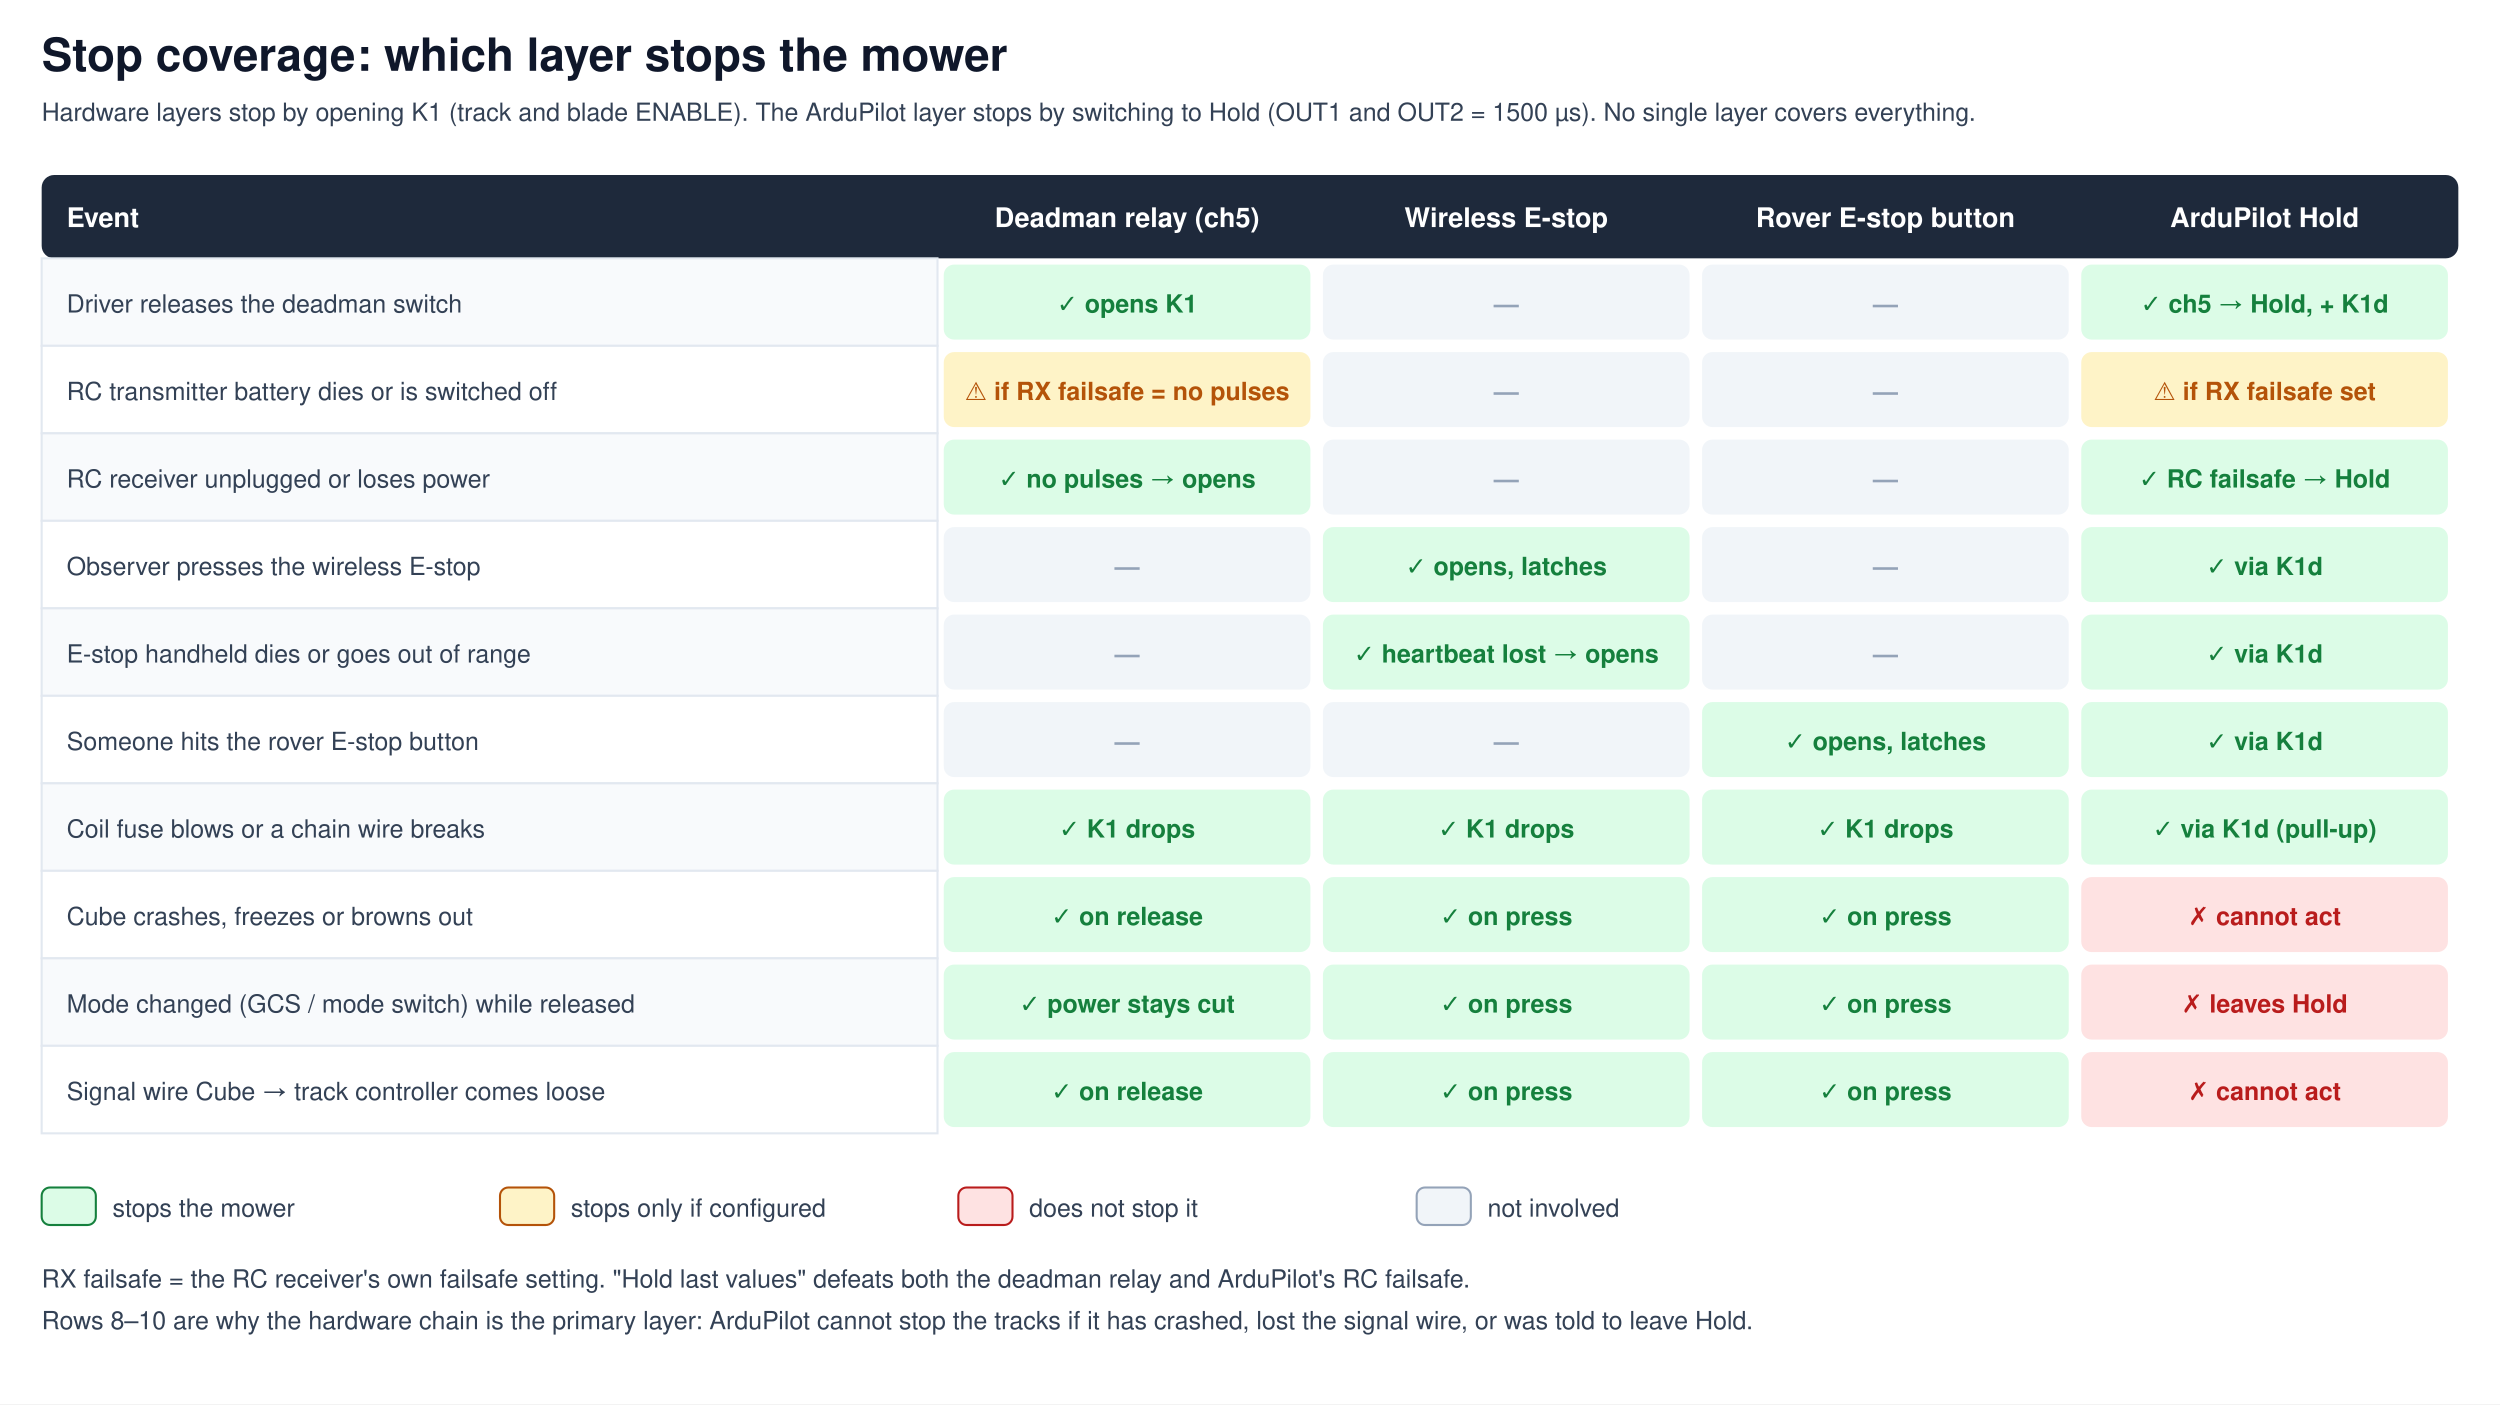
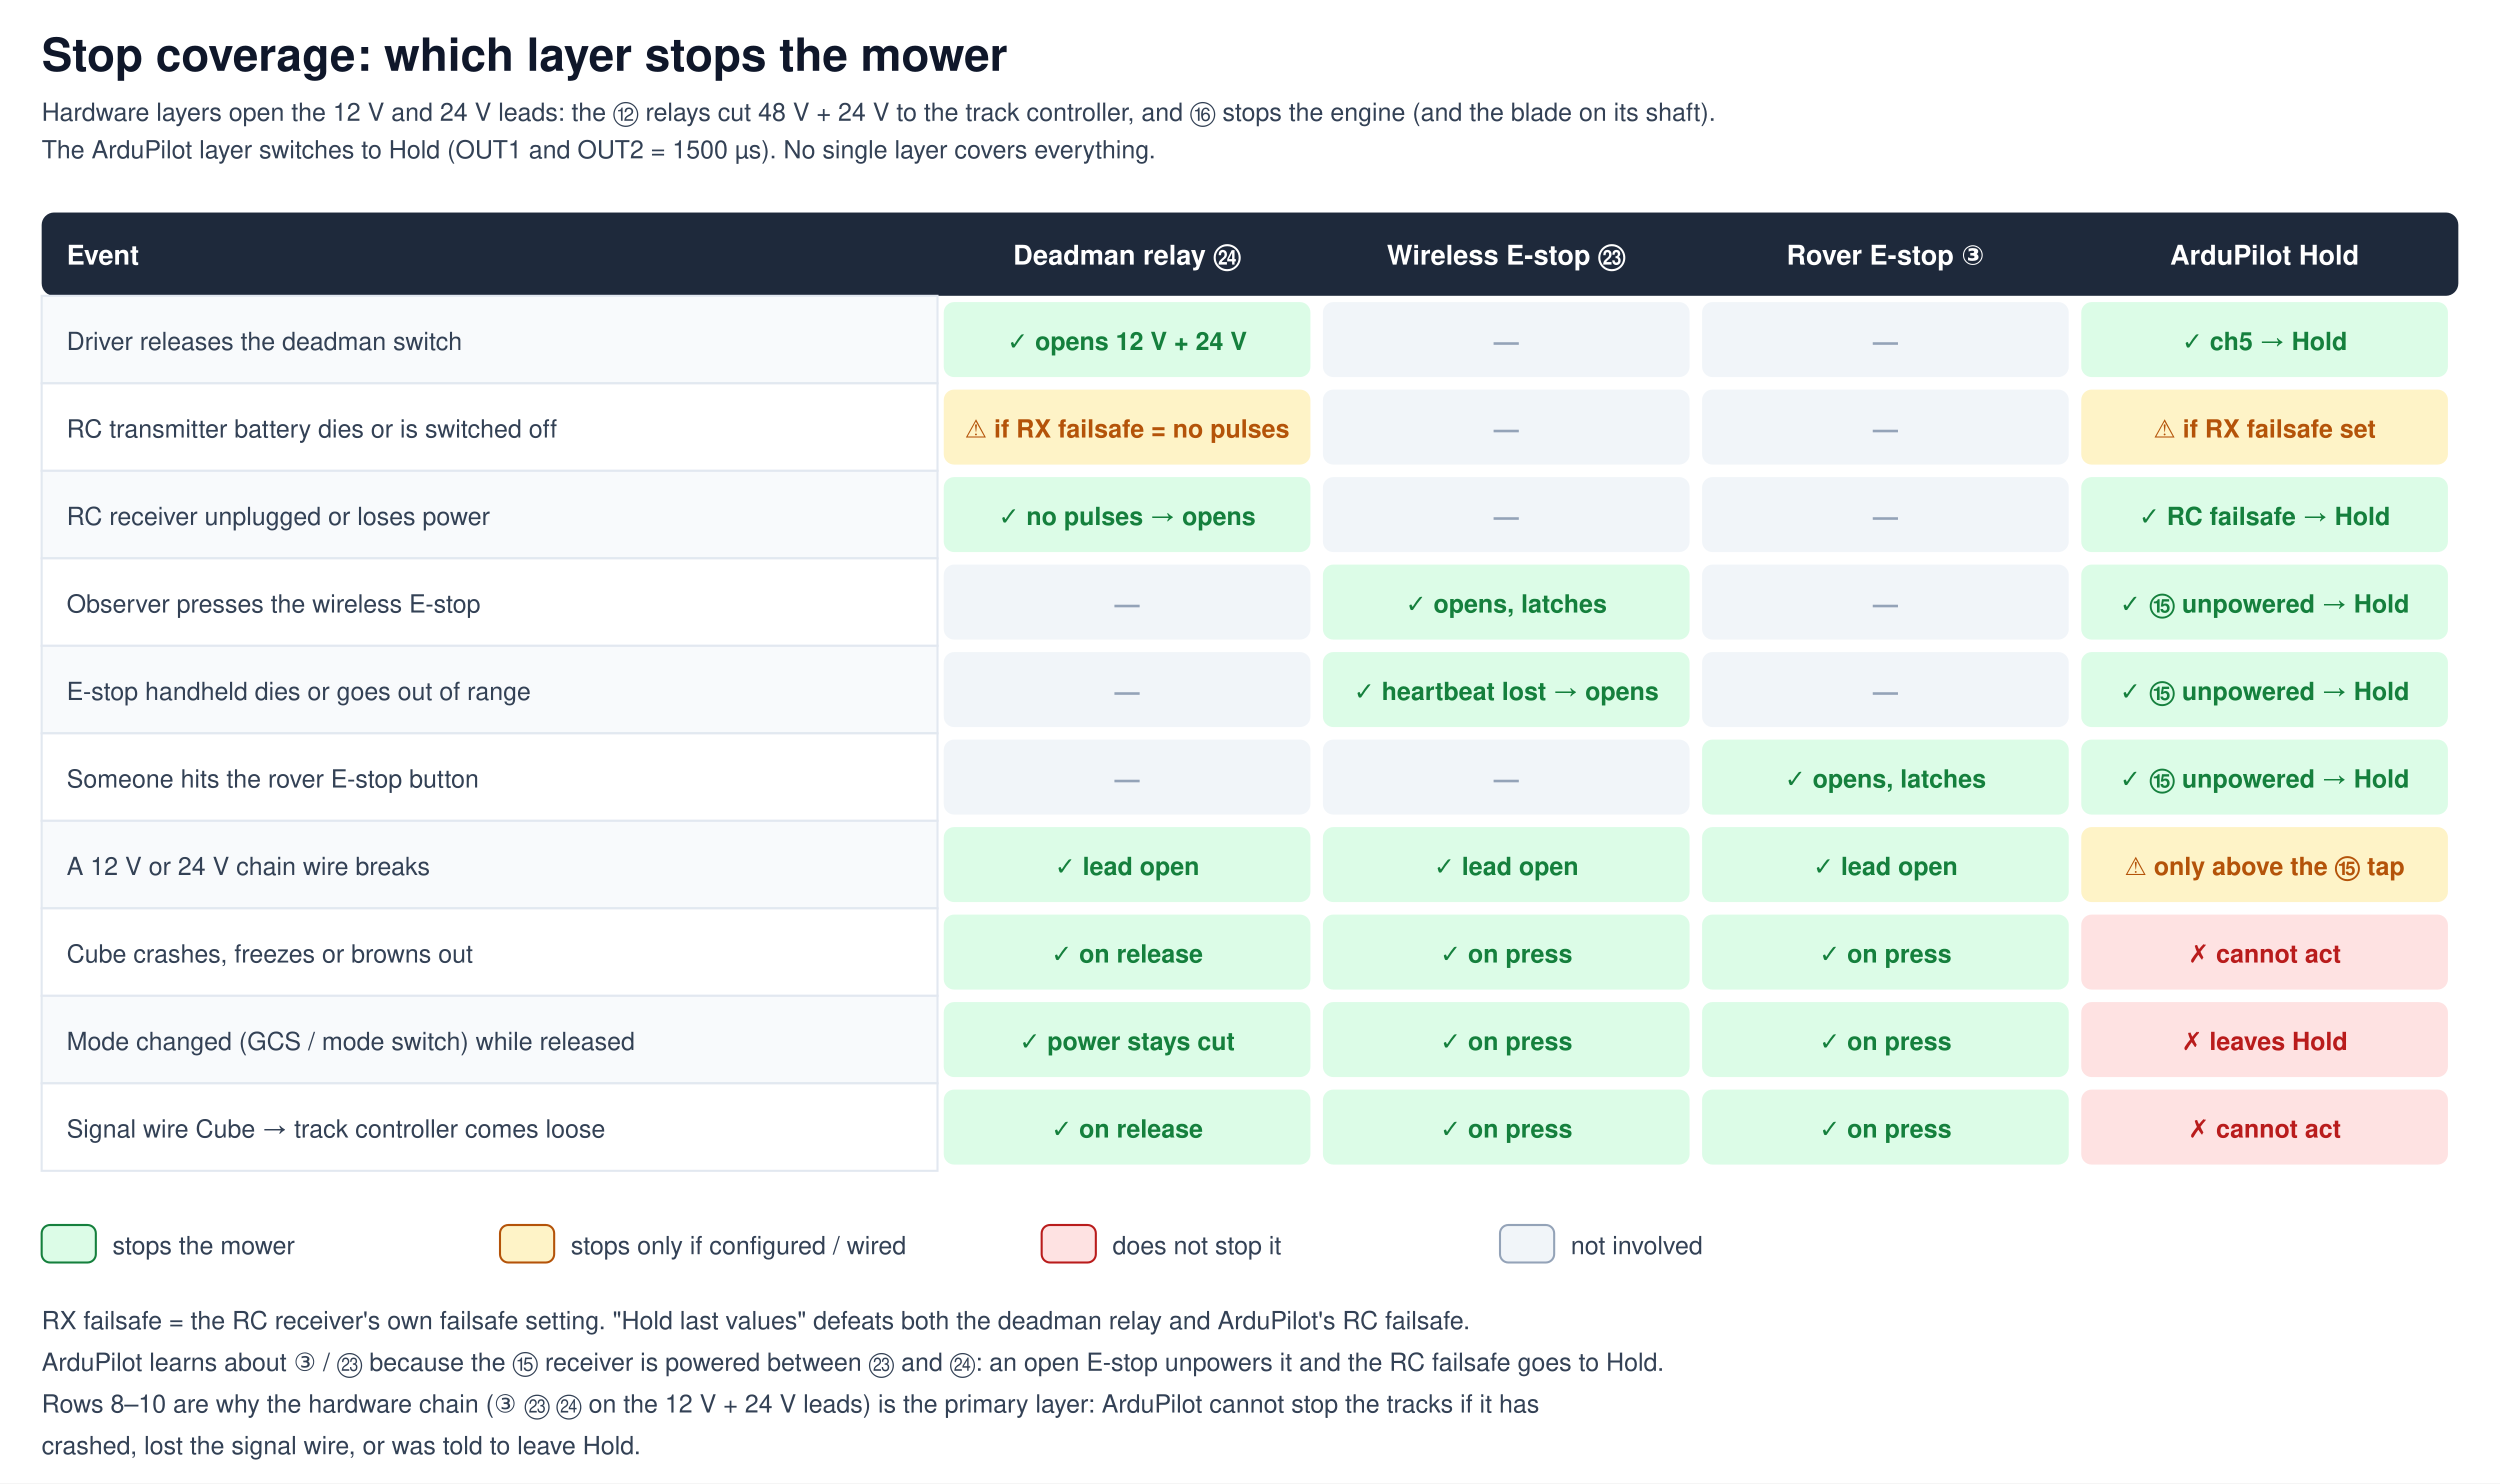
- <svg xmlns="http://www.w3.org/2000/svg" viewBox="0 0 1200 674" font-family="Segoe UI, Helvetica, Arial, sans-serif">
+ <svg xmlns="http://www.w3.org/2000/svg" viewBox="0 0 1200 712" font-family="Segoe UI, Helvetica, Arial, sans-serif">
  <defs>
    <style>.t{font-size:13px;font-weight:700;fill:#0f172a}.s{font-size:12px;fill:#334155}.c{font-size:12px;font-weight:600}</style>
  </defs>
-   <rect width="1200" height="674" fill="#ffffff" />
+   <rect width="1200" height="712" fill="#ffffff" />
  <text x="20" y="34" font-size="22" font-weight="700" fill="#0f172a">Stop coverage: which layer stops the mower</text>
-   <text x="20" y="58" class="s">Hardware layers stop by opening K1 (track and blade ENABLE). The ArduPilot layer stops by switching to Hold (OUT1 and OUT2 = 1500 µs). No single layer covers everything.</text>
-   <rect x="20" y="84" width="1160" height="40" fill="#1e293b" rx="6" />
-   <text x="32" y="109" font-size="13" font-weight="700" fill="#ffffff">Event</text>
-   <text x="541.0" y="109" font-size="13" font-weight="700" fill="#ffffff" text-anchor="middle">Deadman relay (ch5)</text>
-   <text x="723.0" y="109" font-size="13" font-weight="700" fill="#ffffff" text-anchor="middle">Wireless E-stop</text>
-   <text x="905.0" y="109" font-size="13" font-weight="700" fill="#ffffff" text-anchor="middle">Rover E-stop button</text>
-   <text x="1087.0" y="109" font-size="13" font-weight="700" fill="#ffffff" text-anchor="middle">ArduPilot Hold</text>
-   <rect x="20" y="124" width="430" height="42" fill="#f8fafc" stroke="#e2e8f0" />
-   <text x="32" y="150" class="s">Driver releases the deadman switch</text>
-   <rect x="453" y="127" width="176" height="36" rx="5" fill="#dcfce7" />
-   <text x="541.0" y="150" class="c" fill="#15803d" text-anchor="middle">✓ opens K1</text>
-   <rect x="635" y="127" width="176" height="36" rx="5" fill="#f1f5f9" />
-   <text x="723.0" y="150" class="c" fill="#94a3b8" text-anchor="middle">—</text>
-   <rect x="817" y="127" width="176" height="36" rx="5" fill="#f1f5f9" />
-   <text x="905.0" y="150" class="c" fill="#94a3b8" text-anchor="middle">—</text>
-   <rect x="999" y="127" width="176" height="36" rx="5" fill="#dcfce7" />
-   <text x="1087.0" y="150" class="c" fill="#15803d" text-anchor="middle">✓ ch5 → Hold, + K1d</text>
-   <rect x="20" y="166" width="430" height="42" fill="#ffffff" stroke="#e2e8f0" />
-   <text x="32" y="192" class="s">RC transmitter battery dies or is switched off</text>
-   <rect x="453" y="169" width="176" height="36" rx="5" fill="#fef3c7" />
-   <text x="541.0" y="192" class="c" fill="#b45309" text-anchor="middle">⚠ if RX failsafe = no pulses</text>
-   <rect x="635" y="169" width="176" height="36" rx="5" fill="#f1f5f9" />
-   <text x="723.0" y="192" class="c" fill="#94a3b8" text-anchor="middle">—</text>
-   <rect x="817" y="169" width="176" height="36" rx="5" fill="#f1f5f9" />
-   <text x="905.0" y="192" class="c" fill="#94a3b8" text-anchor="middle">—</text>
-   <rect x="999" y="169" width="176" height="36" rx="5" fill="#fef3c7" />
-   <text x="1087.0" y="192" class="c" fill="#b45309" text-anchor="middle">⚠ if RX failsafe set</text>
-   <rect x="20" y="208" width="430" height="42" fill="#f8fafc" stroke="#e2e8f0" />
-   <text x="32" y="234" class="s">RC receiver unplugged or loses power</text>
-   <rect x="453" y="211" width="176" height="36" rx="5" fill="#dcfce7" />
-   <text x="541.0" y="234" class="c" fill="#15803d" text-anchor="middle">✓ no pulses → opens</text>
-   <rect x="635" y="211" width="176" height="36" rx="5" fill="#f1f5f9" />
-   <text x="723.0" y="234" class="c" fill="#94a3b8" text-anchor="middle">—</text>
-   <rect x="817" y="211" width="176" height="36" rx="5" fill="#f1f5f9" />
-   <text x="905.0" y="234" class="c" fill="#94a3b8" text-anchor="middle">—</text>
-   <rect x="999" y="211" width="176" height="36" rx="5" fill="#dcfce7" />
-   <text x="1087.0" y="234" class="c" fill="#15803d" text-anchor="middle">✓ RC failsafe → Hold</text>
-   <rect x="20" y="250" width="430" height="42" fill="#ffffff" stroke="#e2e8f0" />
-   <text x="32" y="276" class="s">Observer presses the wireless E-stop</text>
-   <rect x="453" y="253" width="176" height="36" rx="5" fill="#f1f5f9" />
-   <text x="541.0" y="276" class="c" fill="#94a3b8" text-anchor="middle">—</text>
-   <rect x="635" y="253" width="176" height="36" rx="5" fill="#dcfce7" />
-   <text x="723.0" y="276" class="c" fill="#15803d" text-anchor="middle">✓ opens, latches</text>
-   <rect x="817" y="253" width="176" height="36" rx="5" fill="#f1f5f9" />
-   <text x="905.0" y="276" class="c" fill="#94a3b8" text-anchor="middle">—</text>
-   <rect x="999" y="253" width="176" height="36" rx="5" fill="#dcfce7" />
-   <text x="1087.0" y="276" class="c" fill="#15803d" text-anchor="middle">✓ via K1d</text>
-   <rect x="20" y="292" width="430" height="42" fill="#f8fafc" stroke="#e2e8f0" />
-   <text x="32" y="318" class="s">E-stop handheld dies or goes out of range</text>
-   <rect x="453" y="295" width="176" height="36" rx="5" fill="#f1f5f9" />
-   <text x="541.0" y="318" class="c" fill="#94a3b8" text-anchor="middle">—</text>
-   <rect x="635" y="295" width="176" height="36" rx="5" fill="#dcfce7" />
-   <text x="723.0" y="318" class="c" fill="#15803d" text-anchor="middle">✓ heartbeat lost → opens</text>
-   <rect x="817" y="295" width="176" height="36" rx="5" fill="#f1f5f9" />
-   <text x="905.0" y="318" class="c" fill="#94a3b8" text-anchor="middle">—</text>
-   <rect x="999" y="295" width="176" height="36" rx="5" fill="#dcfce7" />
-   <text x="1087.0" y="318" class="c" fill="#15803d" text-anchor="middle">✓ via K1d</text>
-   <rect x="20" y="334" width="430" height="42" fill="#ffffff" stroke="#e2e8f0" />
-   <text x="32" y="360" class="s">Someone hits the rover E-stop button</text>
-   <rect x="453" y="337" width="176" height="36" rx="5" fill="#f1f5f9" />
-   <text x="541.0" y="360" class="c" fill="#94a3b8" text-anchor="middle">—</text>
-   <rect x="635" y="337" width="176" height="36" rx="5" fill="#f1f5f9" />
-   <text x="723.0" y="360" class="c" fill="#94a3b8" text-anchor="middle">—</text>
-   <rect x="817" y="337" width="176" height="36" rx="5" fill="#dcfce7" />
-   <text x="905.0" y="360" class="c" fill="#15803d" text-anchor="middle">✓ opens, latches</text>
-   <rect x="999" y="337" width="176" height="36" rx="5" fill="#dcfce7" />
-   <text x="1087.0" y="360" class="c" fill="#15803d" text-anchor="middle">✓ via K1d</text>
-   <rect x="20" y="376" width="430" height="42" fill="#f8fafc" stroke="#e2e8f0" />
-   <text x="32" y="402" class="s">Coil fuse blows or a chain wire breaks</text>
-   <rect x="453" y="379" width="176" height="36" rx="5" fill="#dcfce7" />
-   <text x="541.0" y="402" class="c" fill="#15803d" text-anchor="middle">✓ K1 drops</text>
-   <rect x="635" y="379" width="176" height="36" rx="5" fill="#dcfce7" />
-   <text x="723.0" y="402" class="c" fill="#15803d" text-anchor="middle">✓ K1 drops</text>
-   <rect x="817" y="379" width="176" height="36" rx="5" fill="#dcfce7" />
-   <text x="905.0" y="402" class="c" fill="#15803d" text-anchor="middle">✓ K1 drops</text>
-   <rect x="999" y="379" width="176" height="36" rx="5" fill="#dcfce7" />
-   <text x="1087.0" y="402" class="c" fill="#15803d" text-anchor="middle">✓ via K1d (pull-up)</text>
-   <rect x="20" y="418" width="430" height="42" fill="#ffffff" stroke="#e2e8f0" />
-   <text x="32" y="444" class="s">Cube crashes, freezes or browns out</text>
-   <rect x="453" y="421" width="176" height="36" rx="5" fill="#dcfce7" />
-   <text x="541.0" y="444" class="c" fill="#15803d" text-anchor="middle">✓ on release</text>
-   <rect x="635" y="421" width="176" height="36" rx="5" fill="#dcfce7" />
-   <text x="723.0" y="444" class="c" fill="#15803d" text-anchor="middle">✓ on press</text>
-   <rect x="817" y="421" width="176" height="36" rx="5" fill="#dcfce7" />
-   <text x="905.0" y="444" class="c" fill="#15803d" text-anchor="middle">✓ on press</text>
-   <rect x="999" y="421" width="176" height="36" rx="5" fill="#fee2e2" />
-   <text x="1087.0" y="444" class="c" fill="#b91c1c" text-anchor="middle">✗ cannot act</text>
-   <rect x="20" y="460" width="430" height="42" fill="#f8fafc" stroke="#e2e8f0" />
-   <text x="32" y="486" class="s">Mode changed (GCS / mode switch) while released</text>
-   <rect x="453" y="463" width="176" height="36" rx="5" fill="#dcfce7" />
-   <text x="541.0" y="486" class="c" fill="#15803d" text-anchor="middle">✓ power stays cut</text>
-   <rect x="635" y="463" width="176" height="36" rx="5" fill="#dcfce7" />
-   <text x="723.0" y="486" class="c" fill="#15803d" text-anchor="middle">✓ on press</text>
-   <rect x="817" y="463" width="176" height="36" rx="5" fill="#dcfce7" />
-   <text x="905.0" y="486" class="c" fill="#15803d" text-anchor="middle">✓ on press</text>
-   <rect x="999" y="463" width="176" height="36" rx="5" fill="#fee2e2" />
-   <text x="1087.0" y="486" class="c" fill="#b91c1c" text-anchor="middle">✗ leaves Hold</text>
-   <rect x="20" y="502" width="430" height="42" fill="#ffffff" stroke="#e2e8f0" />
-   <text x="32" y="528" class="s">Signal wire Cube → track controller comes loose</text>
-   <rect x="453" y="505" width="176" height="36" rx="5" fill="#dcfce7" />
-   <text x="541.0" y="528" class="c" fill="#15803d" text-anchor="middle">✓ on release</text>
-   <rect x="635" y="505" width="176" height="36" rx="5" fill="#dcfce7" />
-   <text x="723.0" y="528" class="c" fill="#15803d" text-anchor="middle">✓ on press</text>
-   <rect x="817" y="505" width="176" height="36" rx="5" fill="#dcfce7" />
-   <text x="905.0" y="528" class="c" fill="#15803d" text-anchor="middle">✓ on press</text>
-   <rect x="999" y="505" width="176" height="36" rx="5" fill="#fee2e2" />
-   <text x="1087.0" y="528" class="c" fill="#b91c1c" text-anchor="middle">✗ cannot act</text>
-   <rect x="20" y="570" width="26" height="18" rx="4" fill="#dcfce7" stroke="#15803d" />
-   <text x="54" y="584" class="s">stops the mower</text>
-   <rect x="240" y="570" width="26" height="18" rx="4" fill="#fef3c7" stroke="#b45309" />
-   <text x="274" y="584" class="s">stops only if configured</text>
-   <rect x="460" y="570" width="26" height="18" rx="4" fill="#fee2e2" stroke="#b91c1c" />
-   <text x="494" y="584" class="s">does not stop it</text>
-   <rect x="680" y="570" width="26" height="18" rx="4" fill="#f1f5f9" stroke="#94a3b8" />
-   <text x="714" y="584" class="s">not involved</text>
-   <text x="20" y="618" class="s">RX failsafe = the RC receiver's own failsafe setting. "Hold last values" defeats both the deadman relay and ArduPilot's RC failsafe.</text>
-   <text x="20" y="638" class="s">Rows 8–10 are why the hardware chain is the primary layer: ArduPilot cannot stop the tracks if it has crashed, lost the signal wire, or was told to leave Hold.</text>
+   <text x="20" y="58" class="s">Hardware layers open the 12 V and 24 V leads: the ⑫ relays cut 48 V + 24 V to the track controller, and ⑯ stops the engine (and the blade on its shaft).</text>
+   <text x="20" y="76" class="s">The ArduPilot layer switches to Hold (OUT1 and OUT2 = 1500 µs). No single layer covers everything.</text>
+   <rect x="20" y="102" width="1160" height="40" fill="#1e293b" rx="6" />
+   <text x="32" y="127" font-size="13" font-weight="700" fill="#ffffff">Event</text>
+   <text x="541.0" y="127" font-size="13" font-weight="700" fill="#ffffff" text-anchor="middle">Deadman relay ㉔</text>
+   <text x="723.0" y="127" font-size="13" font-weight="700" fill="#ffffff" text-anchor="middle">Wireless E-stop ㉓</text>
+   <text x="905.0" y="127" font-size="13" font-weight="700" fill="#ffffff" text-anchor="middle">Rover E-stop ③</text>
+   <text x="1087.0" y="127" font-size="13" font-weight="700" fill="#ffffff" text-anchor="middle">ArduPilot Hold</text>
+   <rect x="20" y="142" width="430" height="42" fill="#f8fafc" stroke="#e2e8f0" />
+   <text x="32" y="168" class="s">Driver releases the deadman switch</text>
+   <rect x="453" y="145" width="176" height="36" rx="5" fill="#dcfce7" />
+   <text x="541.0" y="168" class="c" fill="#15803d" text-anchor="middle">✓ opens 12 V + 24 V</text>
+   <rect x="635" y="145" width="176" height="36" rx="5" fill="#f1f5f9" />
+   <text x="723.0" y="168" class="c" fill="#94a3b8" text-anchor="middle">—</text>
+   <rect x="817" y="145" width="176" height="36" rx="5" fill="#f1f5f9" />
+   <text x="905.0" y="168" class="c" fill="#94a3b8" text-anchor="middle">—</text>
+   <rect x="999" y="145" width="176" height="36" rx="5" fill="#dcfce7" />
+   <text x="1087.0" y="168" class="c" fill="#15803d" text-anchor="middle">✓ ch5 → Hold</text>
+   <rect x="20" y="184" width="430" height="42" fill="#ffffff" stroke="#e2e8f0" />
+   <text x="32" y="210" class="s">RC transmitter battery dies or is switched off</text>
+   <rect x="453" y="187" width="176" height="36" rx="5" fill="#fef3c7" />
+   <text x="541.0" y="210" class="c" fill="#b45309" text-anchor="middle">⚠ if RX failsafe = no pulses</text>
+   <rect x="635" y="187" width="176" height="36" rx="5" fill="#f1f5f9" />
+   <text x="723.0" y="210" class="c" fill="#94a3b8" text-anchor="middle">—</text>
+   <rect x="817" y="187" width="176" height="36" rx="5" fill="#f1f5f9" />
+   <text x="905.0" y="210" class="c" fill="#94a3b8" text-anchor="middle">—</text>
+   <rect x="999" y="187" width="176" height="36" rx="5" fill="#fef3c7" />
+   <text x="1087.0" y="210" class="c" fill="#b45309" text-anchor="middle">⚠ if RX failsafe set</text>
+   <rect x="20" y="226" width="430" height="42" fill="#f8fafc" stroke="#e2e8f0" />
+   <text x="32" y="252" class="s">RC receiver unplugged or loses power</text>
+   <rect x="453" y="229" width="176" height="36" rx="5" fill="#dcfce7" />
+   <text x="541.0" y="252" class="c" fill="#15803d" text-anchor="middle">✓ no pulses → opens</text>
+   <rect x="635" y="229" width="176" height="36" rx="5" fill="#f1f5f9" />
+   <text x="723.0" y="252" class="c" fill="#94a3b8" text-anchor="middle">—</text>
+   <rect x="817" y="229" width="176" height="36" rx="5" fill="#f1f5f9" />
+   <text x="905.0" y="252" class="c" fill="#94a3b8" text-anchor="middle">—</text>
+   <rect x="999" y="229" width="176" height="36" rx="5" fill="#dcfce7" />
+   <text x="1087.0" y="252" class="c" fill="#15803d" text-anchor="middle">✓ RC failsafe → Hold</text>
+   <rect x="20" y="268" width="430" height="42" fill="#ffffff" stroke="#e2e8f0" />
+   <text x="32" y="294" class="s">Observer presses the wireless E-stop</text>
+   <rect x="453" y="271" width="176" height="36" rx="5" fill="#f1f5f9" />
+   <text x="541.0" y="294" class="c" fill="#94a3b8" text-anchor="middle">—</text>
+   <rect x="635" y="271" width="176" height="36" rx="5" fill="#dcfce7" />
+   <text x="723.0" y="294" class="c" fill="#15803d" text-anchor="middle">✓ opens, latches</text>
+   <rect x="817" y="271" width="176" height="36" rx="5" fill="#f1f5f9" />
+   <text x="905.0" y="294" class="c" fill="#94a3b8" text-anchor="middle">—</text>
+   <rect x="999" y="271" width="176" height="36" rx="5" fill="#dcfce7" />
+   <text x="1087.0" y="294" class="c" fill="#15803d" text-anchor="middle">✓ ⑮ unpowered → Hold</text>
+   <rect x="20" y="310" width="430" height="42" fill="#f8fafc" stroke="#e2e8f0" />
+   <text x="32" y="336" class="s">E-stop handheld dies or goes out of range</text>
+   <rect x="453" y="313" width="176" height="36" rx="5" fill="#f1f5f9" />
+   <text x="541.0" y="336" class="c" fill="#94a3b8" text-anchor="middle">—</text>
+   <rect x="635" y="313" width="176" height="36" rx="5" fill="#dcfce7" />
+   <text x="723.0" y="336" class="c" fill="#15803d" text-anchor="middle">✓ heartbeat lost → opens</text>
+   <rect x="817" y="313" width="176" height="36" rx="5" fill="#f1f5f9" />
+   <text x="905.0" y="336" class="c" fill="#94a3b8" text-anchor="middle">—</text>
+   <rect x="999" y="313" width="176" height="36" rx="5" fill="#dcfce7" />
+   <text x="1087.0" y="336" class="c" fill="#15803d" text-anchor="middle">✓ ⑮ unpowered → Hold</text>
+   <rect x="20" y="352" width="430" height="42" fill="#ffffff" stroke="#e2e8f0" />
+   <text x="32" y="378" class="s">Someone hits the rover E-stop button</text>
+   <rect x="453" y="355" width="176" height="36" rx="5" fill="#f1f5f9" />
+   <text x="541.0" y="378" class="c" fill="#94a3b8" text-anchor="middle">—</text>
+   <rect x="635" y="355" width="176" height="36" rx="5" fill="#f1f5f9" />
+   <text x="723.0" y="378" class="c" fill="#94a3b8" text-anchor="middle">—</text>
+   <rect x="817" y="355" width="176" height="36" rx="5" fill="#dcfce7" />
+   <text x="905.0" y="378" class="c" fill="#15803d" text-anchor="middle">✓ opens, latches</text>
+   <rect x="999" y="355" width="176" height="36" rx="5" fill="#dcfce7" />
+   <text x="1087.0" y="378" class="c" fill="#15803d" text-anchor="middle">✓ ⑮ unpowered → Hold</text>
+   <rect x="20" y="394" width="430" height="42" fill="#f8fafc" stroke="#e2e8f0" />
+   <text x="32" y="420" class="s">A 12 V or 24 V chain wire breaks</text>
+   <rect x="453" y="397" width="176" height="36" rx="5" fill="#dcfce7" />
+   <text x="541.0" y="420" class="c" fill="#15803d" text-anchor="middle">✓ lead open</text>
+   <rect x="635" y="397" width="176" height="36" rx="5" fill="#dcfce7" />
+   <text x="723.0" y="420" class="c" fill="#15803d" text-anchor="middle">✓ lead open</text>
+   <rect x="817" y="397" width="176" height="36" rx="5" fill="#dcfce7" />
+   <text x="905.0" y="420" class="c" fill="#15803d" text-anchor="middle">✓ lead open</text>
+   <rect x="999" y="397" width="176" height="36" rx="5" fill="#fef3c7" />
+   <text x="1087.0" y="420" class="c" fill="#b45309" text-anchor="middle">⚠ only above the ⑮ tap</text>
+   <rect x="20" y="436" width="430" height="42" fill="#ffffff" stroke="#e2e8f0" />
+   <text x="32" y="462" class="s">Cube crashes, freezes or browns out</text>
+   <rect x="453" y="439" width="176" height="36" rx="5" fill="#dcfce7" />
+   <text x="541.0" y="462" class="c" fill="#15803d" text-anchor="middle">✓ on release</text>
+   <rect x="635" y="439" width="176" height="36" rx="5" fill="#dcfce7" />
+   <text x="723.0" y="462" class="c" fill="#15803d" text-anchor="middle">✓ on press</text>
+   <rect x="817" y="439" width="176" height="36" rx="5" fill="#dcfce7" />
+   <text x="905.0" y="462" class="c" fill="#15803d" text-anchor="middle">✓ on press</text>
+   <rect x="999" y="439" width="176" height="36" rx="5" fill="#fee2e2" />
+   <text x="1087.0" y="462" class="c" fill="#b91c1c" text-anchor="middle">✗ cannot act</text>
+   <rect x="20" y="478" width="430" height="42" fill="#f8fafc" stroke="#e2e8f0" />
+   <text x="32" y="504" class="s">Mode changed (GCS / mode switch) while released</text>
+   <rect x="453" y="481" width="176" height="36" rx="5" fill="#dcfce7" />
+   <text x="541.0" y="504" class="c" fill="#15803d" text-anchor="middle">✓ power stays cut</text>
+   <rect x="635" y="481" width="176" height="36" rx="5" fill="#dcfce7" />
+   <text x="723.0" y="504" class="c" fill="#15803d" text-anchor="middle">✓ on press</text>
+   <rect x="817" y="481" width="176" height="36" rx="5" fill="#dcfce7" />
+   <text x="905.0" y="504" class="c" fill="#15803d" text-anchor="middle">✓ on press</text>
+   <rect x="999" y="481" width="176" height="36" rx="5" fill="#fee2e2" />
+   <text x="1087.0" y="504" class="c" fill="#b91c1c" text-anchor="middle">✗ leaves Hold</text>
+   <rect x="20" y="520" width="430" height="42" fill="#ffffff" stroke="#e2e8f0" />
+   <text x="32" y="546" class="s">Signal wire Cube → track controller comes loose</text>
+   <rect x="453" y="523" width="176" height="36" rx="5" fill="#dcfce7" />
+   <text x="541.0" y="546" class="c" fill="#15803d" text-anchor="middle">✓ on release</text>
+   <rect x="635" y="523" width="176" height="36" rx="5" fill="#dcfce7" />
+   <text x="723.0" y="546" class="c" fill="#15803d" text-anchor="middle">✓ on press</text>
+   <rect x="817" y="523" width="176" height="36" rx="5" fill="#dcfce7" />
+   <text x="905.0" y="546" class="c" fill="#15803d" text-anchor="middle">✓ on press</text>
+   <rect x="999" y="523" width="176" height="36" rx="5" fill="#fee2e2" />
+   <text x="1087.0" y="546" class="c" fill="#b91c1c" text-anchor="middle">✗ cannot act</text>
+   <rect x="20" y="588" width="26" height="18" rx="4" fill="#dcfce7" stroke="#15803d" />
+   <text x="54" y="602" class="s">stops the mower</text>
+   <rect x="240" y="588" width="26" height="18" rx="4" fill="#fef3c7" stroke="#b45309" />
+   <text x="274" y="602" class="s">stops only if configured / wired</text>
+   <rect x="500" y="588" width="26" height="18" rx="4" fill="#fee2e2" stroke="#b91c1c" />
+   <text x="534" y="602" class="s">does not stop it</text>
+   <rect x="720" y="588" width="26" height="18" rx="4" fill="#f1f5f9" stroke="#94a3b8" />
+   <text x="754" y="602" class="s">not involved</text>
+   <text x="20" y="638" class="s">RX failsafe = the RC receiver's own failsafe setting. "Hold last values" defeats both the deadman relay and ArduPilot's RC failsafe.</text>
+   <text x="20" y="658" class="s">ArduPilot learns about ③ / ㉓ because the ⑮ receiver is powered between ㉓ and ㉔: an open E-stop unpowers it and the RC failsafe goes to Hold.</text>
+   <text x="20" y="678" class="s">Rows 8–10 are why the hardware chain (③ ㉓ ㉔ on the 12 V + 24 V leads) is the primary layer: ArduPilot cannot stop the tracks if it has</text>
+   <text x="20" y="698" class="s">crashed, lost the signal wire, or was told to leave Hold.</text>
</svg>
